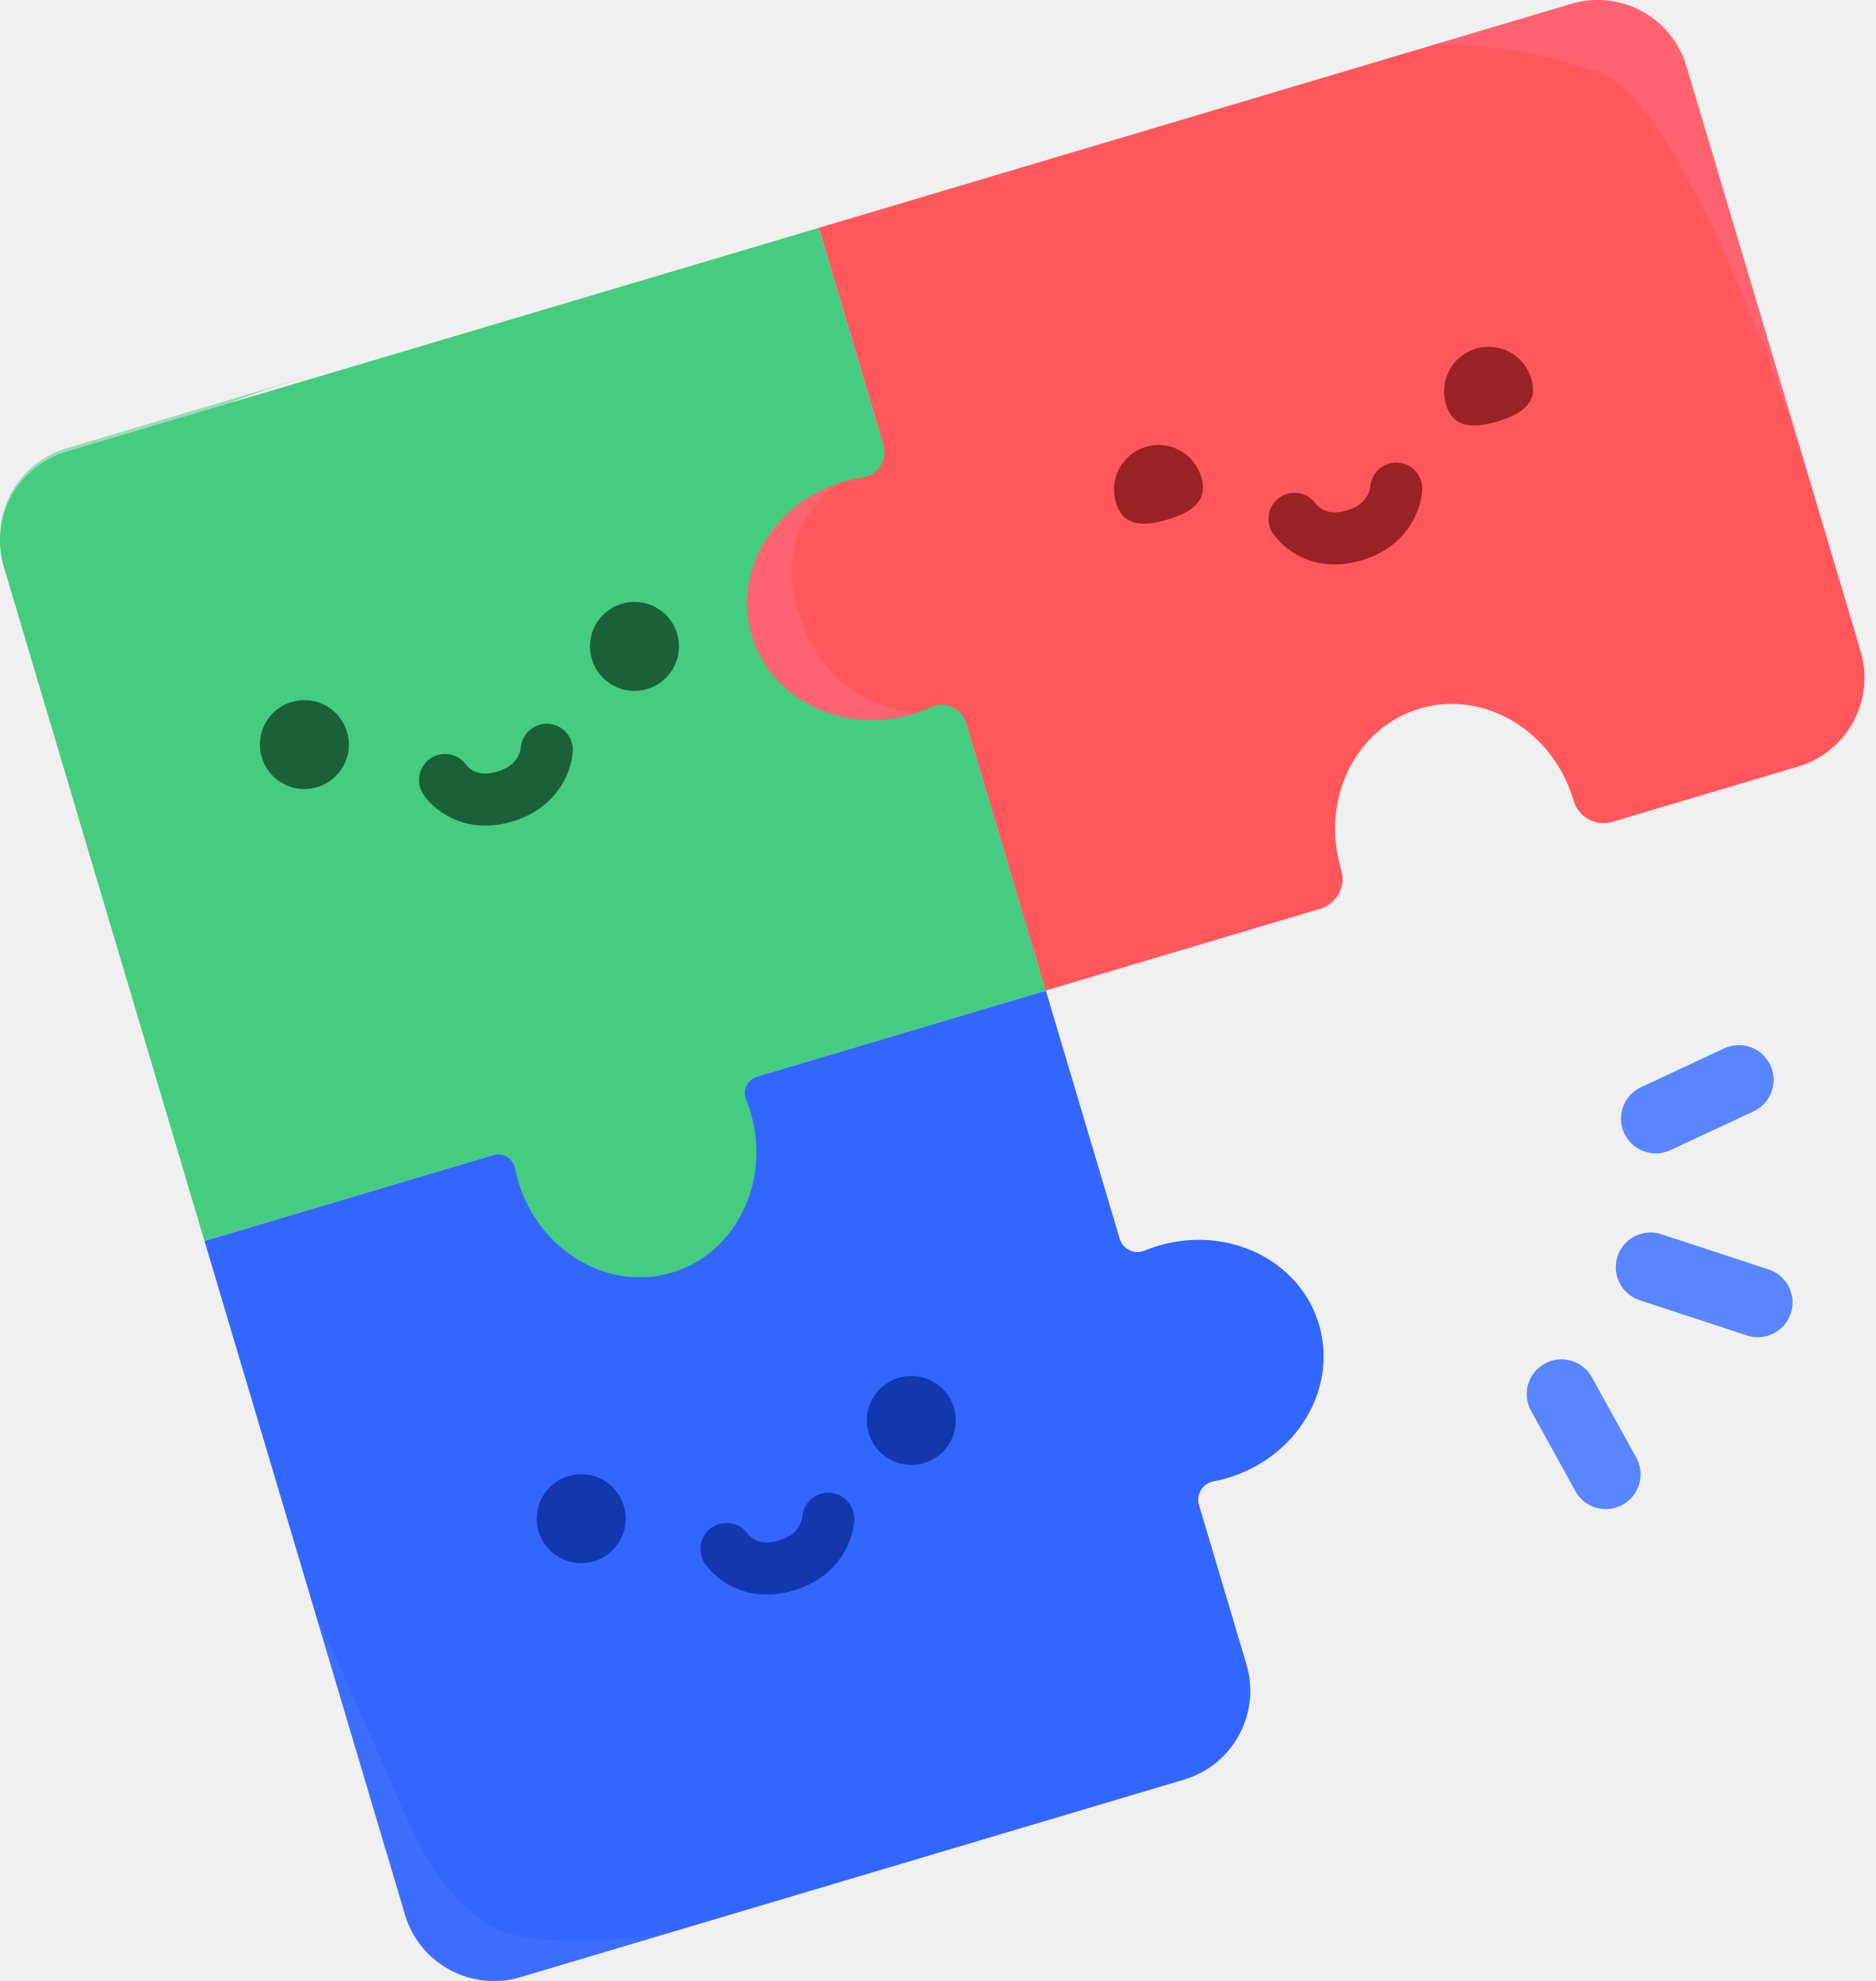
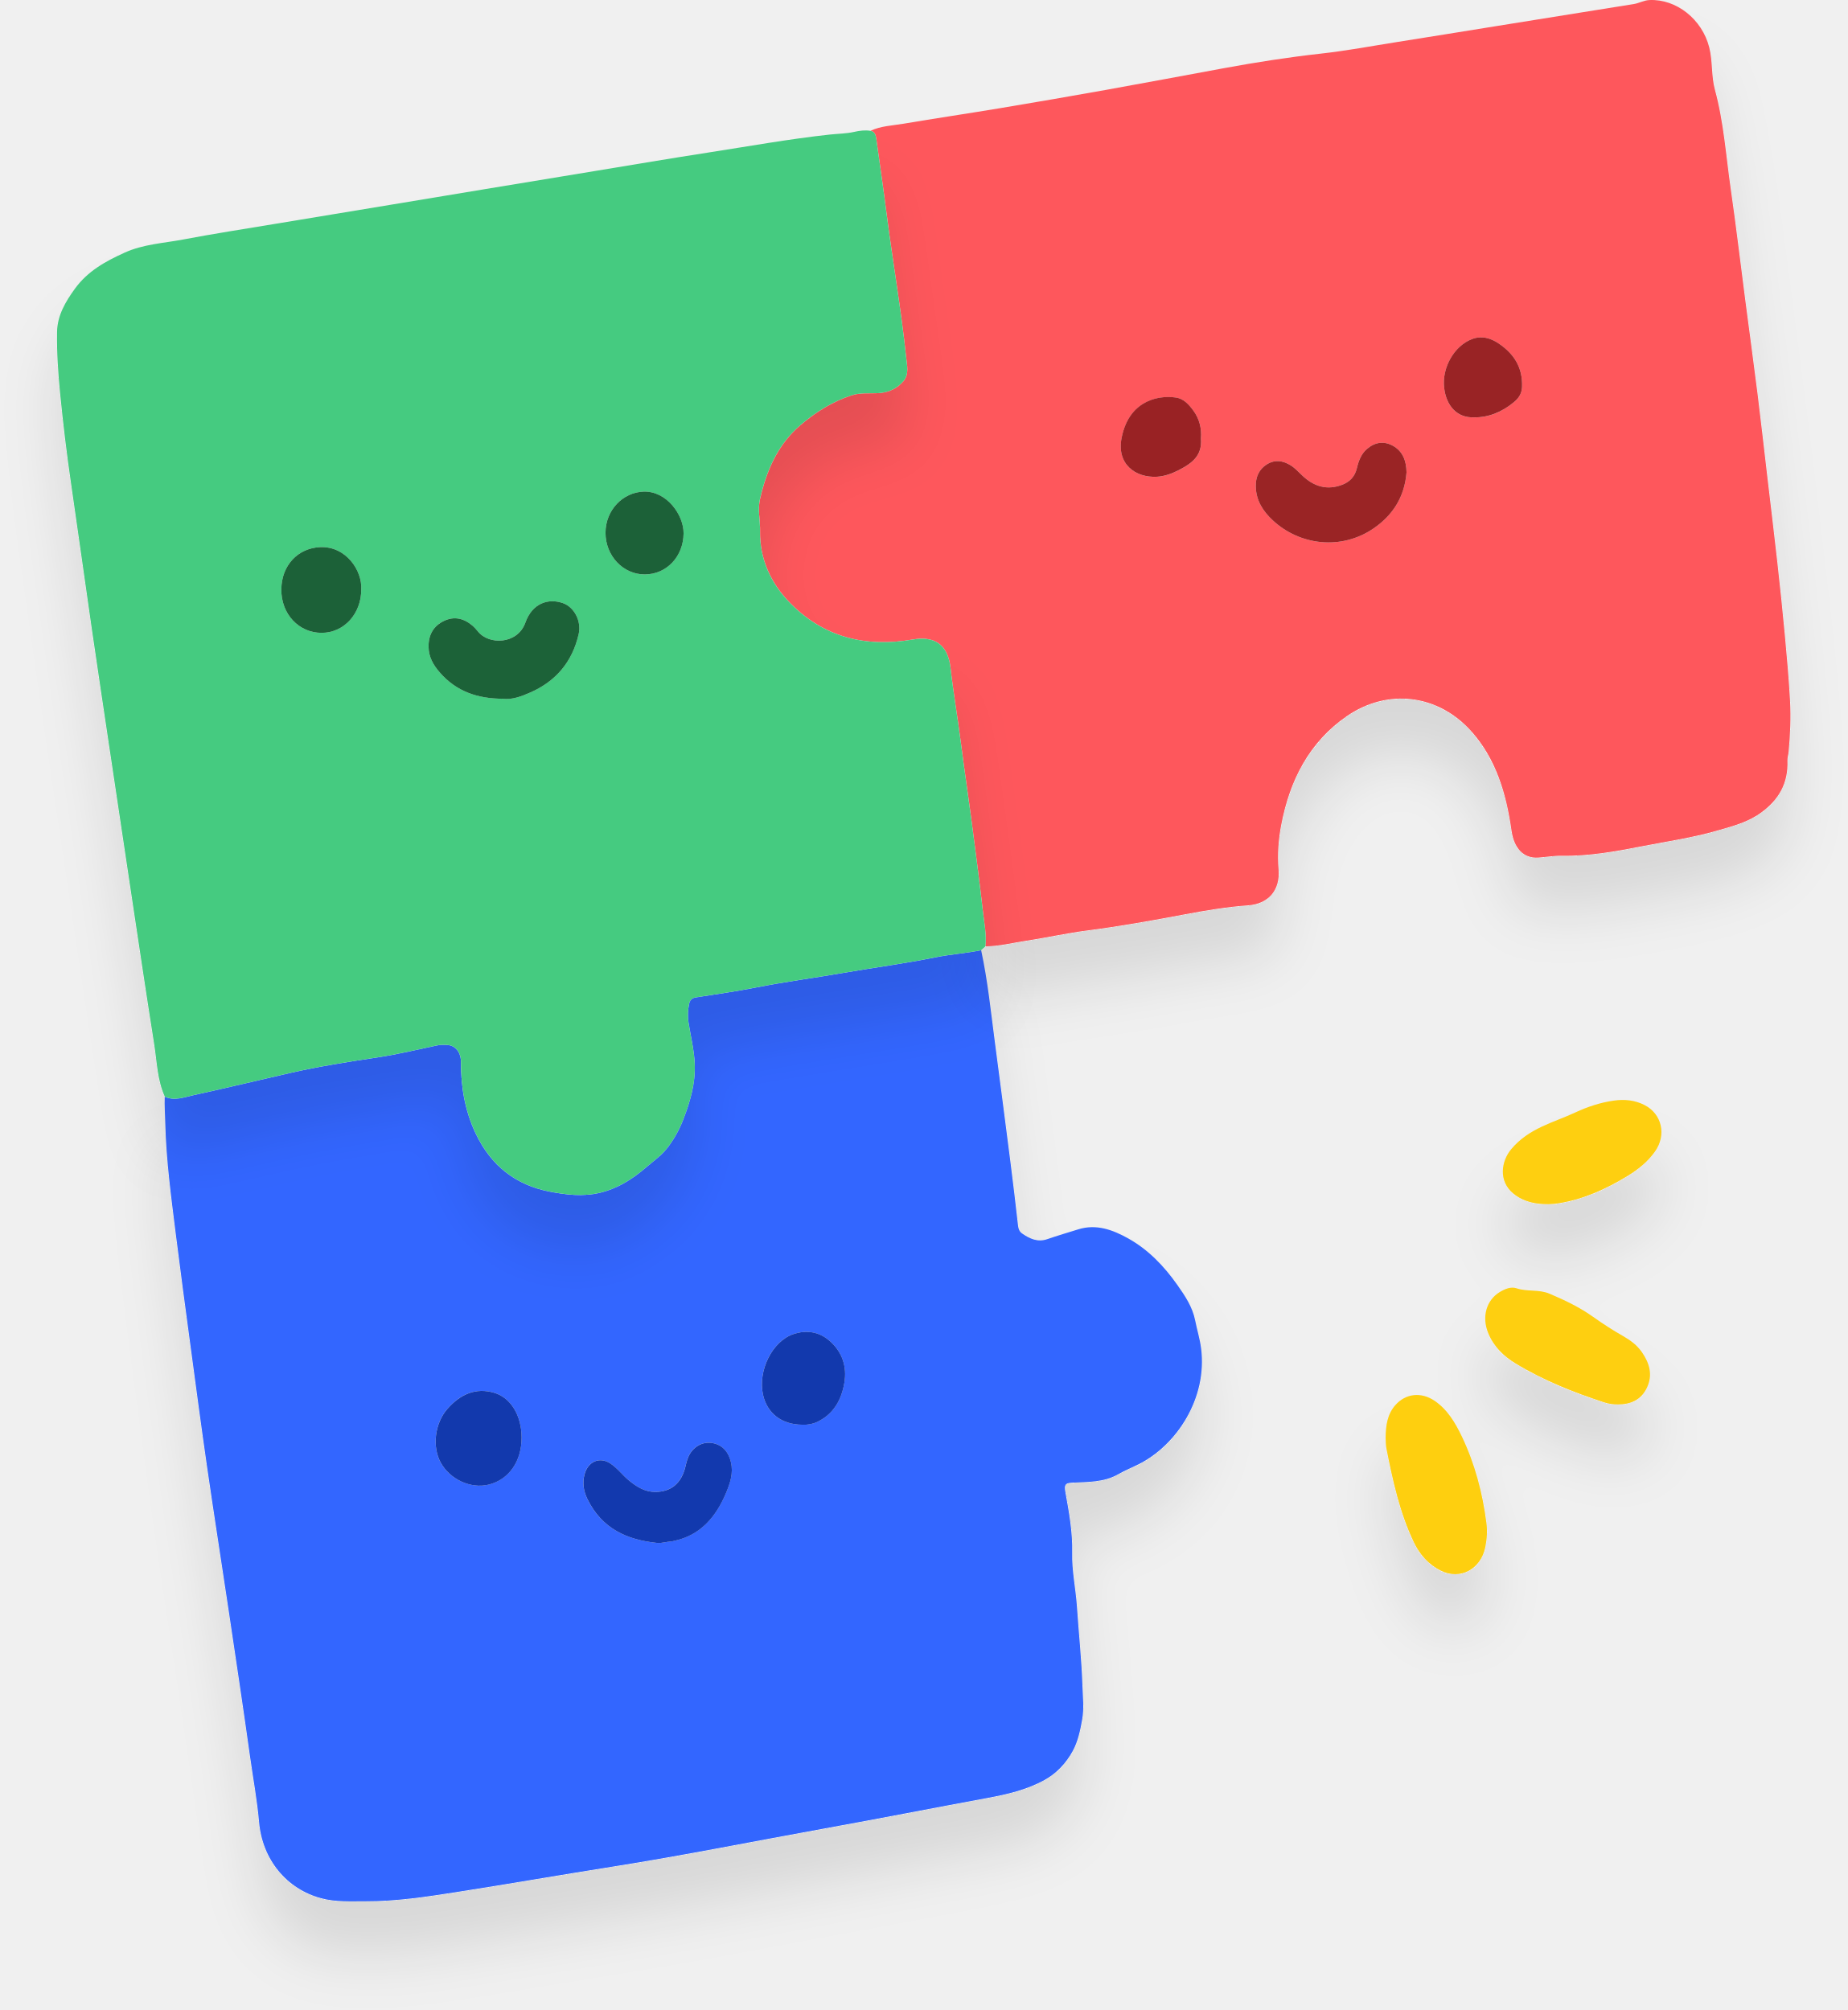
- <svg xmlns="http://www.w3.org/2000/svg" width="142" height="150" viewBox="0 0 142 150" fill="none">
-   <path d="M87.683 94.33C87.325 94.438 86.977 94.56 86.638 94.7C86.456 94.774 86.261 94.808 86.065 94.802C85.869 94.795 85.677 94.748 85.5 94.662C85.324 94.577 85.167 94.455 85.04 94.306C84.914 94.156 84.82 93.981 84.765 93.793L79.173 75.003L15.479 93.958L30.664 144.986C31.195 146.769 32.413 148.269 34.05 149.154C35.687 150.04 37.609 150.239 39.393 149.708L89.637 134.753C91.421 134.222 92.92 133.004 93.806 131.367C94.691 129.73 94.891 127.808 94.36 126.025L90.77 113.96C90.714 113.773 90.697 113.575 90.721 113.38C90.745 113.186 90.81 112.998 90.911 112.83C91.012 112.662 91.147 112.517 91.308 112.404C91.468 112.292 91.65 112.214 91.843 112.176C92.206 112.108 92.565 112.021 92.919 111.916C98.193 110.342 101.294 105.137 99.85 100.279C98.405 95.42 92.957 92.762 87.683 94.33Z" fill="#3366FF" />
-   <mask id="mask0_510_27" style="mask-type:luminance" maskUnits="userSpaceOnUse" x="15" y="75" width="86" height="75">
-     <path d="M87.683 94.33C87.325 94.438 86.977 94.56 86.638 94.7C86.456 94.774 86.261 94.808 86.065 94.802C85.869 94.795 85.677 94.748 85.5 94.662C85.324 94.577 85.167 94.455 85.04 94.306C84.914 94.156 84.82 93.981 84.765 93.793L79.173 75.003L15.479 93.958L30.664 144.986C31.195 146.769 32.413 148.269 34.05 149.154C35.687 150.04 37.609 150.239 39.393 149.708L89.637 134.753C91.421 134.222 92.92 133.004 93.806 131.367C94.691 129.73 94.891 127.808 94.36 126.025L90.77 113.96C90.714 113.773 90.697 113.575 90.721 113.38C90.745 113.186 90.81 112.998 90.911 112.83C91.012 112.662 91.147 112.517 91.308 112.404C91.468 112.292 91.65 112.214 91.843 112.176C92.206 112.108 92.565 112.021 92.919 111.916C98.193 110.342 101.294 105.137 99.85 100.279C98.405 95.42 92.957 92.762 87.683 94.33Z" fill="white" />
-   </mask>
-   <g mask="url(#mask0_510_27)">
-     <path opacity="0.25" d="M70.648 142.254C70.648 142.254 42.781 150.076 36.644 145.535C31.473 141.717 31.234 137.782 23.895 122.254C23.812 135.635 31.114 157.595 31.114 157.595L70.648 142.254Z" fill="#5985FF" />
+ <svg xmlns="http://www.w3.org/2000/svg" width="136" height="148" viewBox="0 0 136 148" fill="none">
+   <g filter="url(#filter0_d_746_456)">
+     <path d="M102.005 105.845C102.01 104.97 102.128 104.134 102.717 103.463C103.476 102.601 104.616 102.473 105.607 103.142C106.548 103.778 107.126 104.748 107.615 105.769C108.573 107.77 109.137 109.911 109.424 112.134C109.501 112.726 109.462 113.323 109.344 113.91C109.018 115.546 107.494 116.361 106.074 115.654C105.175 115.206 104.523 114.493 104.073 113.545C103.031 111.357 102.522 108.996 102.054 106.62C102.005 106.369 102.02 106.104 102.004 105.845H102.005Z" fill="#FECF0F" />
+     <path d="M119.102 103.41C118.756 103.415 118.414 103.366 118.087 103.258C115.831 102.52 113.626 101.644 111.568 100.393C110.698 99.863 109.966 99.165 109.553 98.155C109.066 96.961 109.416 95.733 110.409 95.133C110.792 94.902 111.232 94.722 111.639 94.859C112.437 95.124 113.285 94.924 114.071 95.257C115.187 95.731 116.282 96.251 117.284 96.966C117.998 97.474 118.73 97.948 119.487 98.378C120.018 98.681 120.511 99.041 120.877 99.572C121.431 100.376 121.687 101.24 121.24 102.182C120.803 103.1 120.021 103.413 119.102 103.411V103.41Z" fill="#FECF10" />
+     <path d="M113.973 88.665C113.029 88.672 112.167 88.495 111.427 87.903C110.275 86.982 110.513 85.493 111.249 84.616C112.553 83.058 114.341 82.67 115.976 81.908C116.874 81.49 117.823 81.178 118.806 81.039C119.584 80.928 120.347 81 121.064 81.367C122.347 82.023 122.696 83.571 121.835 84.789C121.291 85.557 120.575 86.122 119.807 86.592C118.238 87.548 116.588 88.3 114.785 88.593C114.672 88.611 114.559 88.63 114.446 88.64C114.275 88.653 114.103 88.66 113.973 88.667V88.665Z" fill="#FECF10" />
  </g>
-   <path d="M62.7 115C62.7 115 62.605 117.623 59.512 118.542C56.419 119.461 55 117.288 55 117.288" stroke="#1138AD" stroke-width="3.945" stroke-miterlimit="10" stroke-linecap="round" />
-   <path d="M61.986 17.254L5.014 34.204C3.231 34.735 1.731 35.953 0.846 37.589C-0.04 39.226 -0.239 41.147 0.292 42.931L15.479 93.958L37.336 87.465C37.509 87.413 37.691 87.397 37.87 87.419C38.048 87.442 38.221 87.501 38.375 87.593C38.53 87.686 38.664 87.81 38.768 87.957C38.872 88.104 38.944 88.272 38.979 88.448C39.044 88.776 39.125 89.104 39.223 89.432C40.798 94.704 46.002 97.807 50.859 96.361C55.715 94.915 58.383 89.474 56.813 84.196C56.715 83.87 56.605 83.549 56.479 83.238C56.413 83.071 56.383 82.892 56.39 82.712C56.397 82.532 56.442 82.356 56.521 82.195C56.6 82.034 56.712 81.89 56.849 81.775C56.986 81.659 57.146 81.573 57.319 81.522L79.177 75.017L61.986 17.254Z" fill="#45CC80" />
-   <mask id="mask1_510_27" style="mask-type:luminance" maskUnits="userSpaceOnUse" x="0" y="17" width="80" height="80">
-     <path d="M61.986 17L5.014 33.95C3.231 34.481 1.731 35.699 0.846 37.336C-0.04 38.972 -0.239 40.894 0.292 42.677L15.479 93.705L37.336 87.211C37.509 87.159 37.691 87.144 37.87 87.166C38.048 87.188 38.221 87.247 38.375 87.34C38.53 87.433 38.664 87.556 38.768 87.704C38.872 87.851 38.944 88.018 38.979 88.195C39.044 88.523 39.125 88.851 39.223 89.179C40.798 94.45 46.002 97.553 50.859 96.107C55.715 94.661 58.383 89.22 56.813 83.943C56.715 83.616 56.605 83.295 56.479 82.984C56.413 82.817 56.383 82.638 56.39 82.458C56.397 82.279 56.442 82.103 56.521 81.941C56.6 81.78 56.712 81.637 56.849 81.521C56.986 81.405 57.146 81.319 57.319 81.269L79.177 74.763L61.986 17Z" fill="white" />
-   </mask>
-   <g mask="url(#mask1_510_27)">
-     <path opacity="0.52" d="M8.218 73.028C8.218 73.028 0.404 45.16 4.935 39.023C8.755 33.852 15.514 30.825 23.497 28.448C10.117 28.366 -7.125 33.494 -7.125 33.494L8.218 73.028Z" fill="#45CC80" />
+   <g filter="url(#filter1_d_746_456)">
+     <path d="M12.132 80.751C12.846 81.076 13.544 80.79 14.229 80.64C16.597 80.121 18.955 79.55 21.319 79.011C23.445 78.525 25.597 78.187 27.751 77.862C29.232 77.64 30.686 77.289 32.149 76.978C32.433 76.917 32.719 76.915 33 76.947C33.555 77.01 33.936 77.514 33.933 78.168C33.927 80.008 34.225 81.769 35.006 83.43C36.15 85.858 37.997 87.259 40.46 87.737C41.674 87.972 42.899 88.122 44.14 87.828C45.442 87.52 46.546 86.83 47.564 85.951C48.115 85.475 48.714 85.066 49.172 84.459C49.626 83.857 49.988 83.211 50.264 82.507C50.792 81.163 51.206 79.787 51.139 78.304C51.092 77.284 50.837 76.293 50.682 75.287C50.608 74.813 50.633 74.342 50.735 73.88C50.792 73.624 50.95 73.48 51.216 73.438C52.692 73.207 54.172 73 55.639 72.71C57.763 72.289 59.907 72.01 62.038 71.64C64.309 71.245 66.597 70.947 68.857 70.488C69.977 70.261 71.111 70.19 72.226 69.963C72.713 72.212 72.945 74.504 73.245 76.784C73.633 79.729 74.017 82.675 74.392 85.623C74.588 87.165 74.771 88.709 74.945 90.252C74.973 90.505 75.055 90.69 75.245 90.823C75.81 91.216 76.393 91.483 77.094 91.241C77.851 90.981 78.617 90.755 79.381 90.518C80.713 90.103 81.931 90.557 83.073 91.198C84.519 92.01 85.676 93.202 86.663 94.601C87.234 95.413 87.786 96.222 87.985 97.231C88.12 97.916 88.331 98.578 88.42 99.278C88.896 102.95 86.622 106.398 83.854 107.799C83.352 108.053 82.828 108.263 82.338 108.542C81.259 109.161 80.081 109.114 78.917 109.173C78.421 109.198 78.333 109.326 78.427 109.852C78.693 111.333 78.966 112.808 78.93 114.337C78.898 115.665 79.191 116.975 79.28 118.297C79.41 120.244 79.621 122.185 79.685 124.137C79.712 124.96 79.813 125.779 79.668 126.598C79.525 127.41 79.354 128.231 78.966 128.939C78.471 129.838 77.78 130.576 76.896 131.064C75.575 131.792 74.142 132.12 72.691 132.389C68.703 133.126 64.723 133.906 60.731 134.628C55.506 135.573 50.295 136.624 45.051 137.453C41.231 138.056 37.42 138.724 33.599 139.319C31.386 139.664 29.165 140.005 26.92 139.995C25.828 139.99 24.73 140.063 23.648 139.773C21.114 139.099 19.313 136.94 19.071 134.158C18.93 132.546 18.633 130.96 18.41 129.362C17.905 125.742 17.36 122.126 16.822 118.511C16.302 115.016 15.752 111.525 15.246 108.027C14.806 104.982 14.404 101.931 13.994 98.881C13.632 96.178 13.266 93.476 12.928 90.769C12.597 88.108 12.237 85.448 12.169 82.757C12.152 82.086 12.103 81.415 12.128 80.744L12.132 80.751ZM48.373 113.607C48.73 113.639 49.062 113.513 49.403 113.499C49.474 113.496 49.543 113.472 49.612 113.457C51.525 113.06 52.692 111.73 53.453 109.909C53.749 109.198 53.996 108.463 53.804 107.659C53.638 106.953 53.252 106.458 52.578 106.282C51.887 106.102 51.211 106.389 50.817 106.995C50.625 107.289 50.541 107.624 50.46 107.965C50.173 109.204 49.402 109.855 48.221 109.852C47.468 109.849 46.862 109.474 46.287 108.999C45.813 108.607 45.44 108.091 44.925 107.753C44.143 107.24 43.288 107.607 43.032 108.544C42.858 109.183 42.956 109.793 43.23 110.358C44.313 112.585 46.19 113.383 48.371 113.607H48.373ZM38.397 105.841C38.392 104.26 37.626 102.93 36.398 102.557C35.025 102.14 33.877 102.661 32.933 103.739C32.003 104.8 31.8 106.529 32.441 107.693C33.126 108.937 34.662 109.64 35.98 109.312C37.463 108.944 38.402 107.595 38.397 105.841ZM59.056 104.901C59.426 104.921 59.842 104.859 60.24 104.659C61.371 104.086 61.947 103.066 62.158 101.809C62.355 100.628 62.002 99.592 61.156 98.805C60.351 98.059 59.39 97.897 58.389 98.239C56.839 98.766 55.779 100.932 56.169 102.695C56.472 104.064 57.54 104.899 59.056 104.903V104.901Z" fill="#3366FF" />
+     <path d="M48.375 113.609C46.191 113.385 44.316 112.586 43.234 110.36C42.959 109.795 42.861 109.184 43.036 108.545C43.292 107.609 44.146 107.242 44.928 107.755C45.442 108.091 45.816 108.609 46.29 109.001C46.865 109.475 47.473 109.852 48.224 109.854C49.405 109.857 50.176 109.208 50.464 107.967C50.542 107.626 50.629 107.289 50.821 106.997C51.215 106.393 51.89 106.104 52.581 106.284C53.257 106.46 53.642 106.956 53.808 107.661C53.998 108.465 53.753 109.2 53.456 109.911C52.696 111.732 51.529 113.062 49.616 113.459C49.547 113.474 49.477 113.498 49.407 113.501C49.066 113.515 48.733 113.641 48.376 113.609H48.375Z" fill="#1239AE" />
+     <path d="M38.399 105.843C38.404 107.597 37.465 108.946 35.982 109.314C34.664 109.642 33.128 108.939 32.443 107.694C31.802 106.529 32.005 104.802 32.934 103.741C33.88 102.663 35.028 102.142 36.4 102.559C37.628 102.932 38.395 104.262 38.399 105.843Z" fill="#1239AD" />
+     <path d="M59.057 104.903C57.541 104.9 56.473 104.064 56.17 102.695C55.781 100.933 56.841 98.768 58.391 98.239C59.392 97.897 60.353 98.057 61.157 98.805C62.004 99.592 62.356 100.628 62.16 101.809C61.949 103.067 61.373 104.087 60.242 104.659C59.844 104.861 59.428 104.923 59.057 104.901V104.903Z" fill="#1239AD" />
  </g>
-   <path d="M61.986 17.254L66.88 33.696C66.959 33.958 66.982 34.234 66.945 34.505C66.909 34.776 66.815 35.036 66.67 35.268C66.525 35.5 66.332 35.698 66.103 35.849C65.875 36.001 65.617 36.101 65.347 36.144C64.837 36.22 64.333 36.332 63.838 36.478C58.566 38.053 55.463 43.257 56.91 48.116C58.356 52.974 63.797 55.638 69.072 54.07C69.567 53.923 70.05 53.741 70.518 53.523C70.768 53.413 71.038 53.358 71.311 53.36C71.584 53.363 71.852 53.424 72.1 53.538C72.347 53.653 72.567 53.819 72.746 54.025C72.924 54.232 73.056 54.474 73.134 54.735L79.165 75.003L99.97 68.808C100.566 68.626 101.066 68.216 101.361 67.667C101.656 67.118 101.722 66.474 101.544 65.876L101.526 65.817C99.952 60.544 102.624 55.097 107.481 53.653C112.337 52.209 117.548 55.31 119.116 60.583L119.134 60.64C119.312 61.239 119.721 61.743 120.271 62.041C120.82 62.34 121.466 62.407 122.065 62.23L136.135 58.043C137.918 57.512 139.418 56.294 140.303 54.657C141.189 53.021 141.388 51.099 140.857 49.316L127.674 5.014C127.142 3.231 125.925 1.731 124.288 0.846C122.651 -0.04 120.73 -0.239 118.947 0.292L61.986 17.254Z" fill="#FF575C" />
-   <mask id="mask2_510_27" style="mask-type:luminance" maskUnits="userSpaceOnUse" x="56" y="0" width="86" height="76">
-     <path d="M61.986 17.254L66.88 33.696C66.959 33.958 66.982 34.234 66.945 34.505C66.909 34.776 66.815 35.036 66.67 35.268C66.525 35.5 66.332 35.698 66.103 35.849C65.875 36.001 65.617 36.101 65.347 36.144C64.837 36.22 64.333 36.332 63.838 36.478C58.566 38.053 55.463 43.257 56.91 48.116C58.356 52.974 63.797 55.638 69.072 54.07C69.567 53.923 70.05 53.741 70.519 53.523C70.768 53.413 71.038 53.358 71.311 53.36C71.584 53.363 71.852 53.424 72.1 53.538C72.347 53.653 72.567 53.819 72.746 54.025C72.924 54.232 73.056 54.474 73.134 54.735L79.165 75.003L99.97 68.808C100.566 68.626 101.066 68.216 101.361 67.667C101.656 67.118 101.722 66.474 101.544 65.876L101.526 65.817C99.952 60.544 102.624 55.097 107.481 53.653C112.337 52.209 117.548 55.31 119.116 60.583L119.134 60.64C119.312 61.239 119.721 61.743 120.271 62.041C120.82 62.34 121.466 62.407 122.065 62.23L136.135 58.043C137.918 57.512 139.418 56.294 140.303 54.657C141.189 53.021 141.388 51.099 140.857 49.316L127.674 5.014C127.142 3.231 125.925 1.731 124.288 0.846C122.651 -0.04 120.73 -0.239 118.947 0.292L61.986 17.254Z" fill="white" />
-   </mask>
-   <g mask="url(#mask2_510_27)">
-     <path opacity="0.19" d="M63.838 36.477C63.838 36.477 58.376 39.365 60.367 46.067C62.358 52.769 67.016 53.641 70.08 54.188C64.57 58.986 48.289 52.382 48.289 52.382L54.44 35.835L63.838 36.477Z" fill="#FF97C9" />
-     <path opacity="0.19" d="M136.835 35.75C136.835 35.75 128.14 8.145 120.991 5.483C114.966 3.241 106.341 2.417 98.362 4.792C109.525 -2.597 128.075 -5.739 128.075 -5.739L136.835 35.75Z" fill="#FF97C9" />
-     <path d="M105.7 37C105.7 37 105.605 39.623 102.512 40.542C99.419 41.461 98 39.288 98 39.288" stroke="#992224" stroke-width="3.945" stroke-miterlimit="10" stroke-linecap="round" />
+   <g filter="url(#filter2_d_746_456)">
+     <path d="M72.54 69.688C72.635 68.811 72.451 67.956 72.355 67.098C72.108 64.907 71.821 62.721 71.533 60.535C71.276 58.575 70.981 56.621 70.731 54.66C70.498 52.836 70.183 51.026 69.977 49.197C69.773 47.394 68.747 46.821 67.189 47.088C63.719 47.687 60.584 46.938 58.055 44.285C56.758 42.924 55.911 41.16 55.95 39.102C55.966 38.313 55.765 37.531 55.946 36.736C56.432 34.6 57.278 32.697 58.927 31.294C60.061 30.329 61.291 29.555 62.689 29.103C63.331 28.894 63.988 28.977 64.635 28.945C65.4 28.906 66.034 28.62 66.52 28.044C66.928 27.558 66.769 26.902 66.708 26.322C66.338 22.795 65.723 19.306 65.274 15.791C65.037 13.936 64.768 12.086 64.511 10.233C64.471 9.956 64.402 9.687 64.084 9.629C64.853 9.271 65.689 9.248 66.499 9.112C68.862 8.713 71.23 8.363 73.593 7.97C76.208 7.534 78.822 7.083 81.432 6.616C84.324 6.098 87.211 5.551 90.101 5.02C92.471 4.585 94.851 4.213 97.245 3.947C99.128 3.739 100.994 3.386 102.866 3.091C105.246 2.716 107.624 2.329 110.002 1.946C112.198 1.593 114.394 1.241 116.59 0.888C117.815 0.692 119.039 0.493 120.264 0.3C120.66 0.238 121.014 0.022 121.424 0.004C123.411 -0.085 125.303 1.42 125.827 3.49C126.086 4.514 125.969 5.594 126.245 6.606C126.898 9.004 127.06 11.489 127.414 13.94C127.809 16.679 128.131 19.43 128.49 22.176C128.788 24.47 129.102 26.76 129.39 29.054C129.642 31.077 129.867 33.105 130.106 35.13C130.351 37.215 130.605 39.3 130.838 41.387C131.037 43.172 131.224 44.959 131.391 46.748C131.54 48.356 131.684 49.965 131.774 51.576C131.843 52.839 131.788 54.105 131.67 55.367C131.65 55.579 131.576 55.791 131.584 55.999C131.65 57.687 130.937 58.89 129.658 59.825C128.661 60.555 127.535 60.834 126.407 61.16C124.602 61.683 122.752 61.947 120.917 62.305C118.958 62.687 116.992 63.047 114.984 63.011C114.403 63.001 113.822 63.107 113.241 63.146C112.123 63.22 111.449 62.421 111.27 61.153C110.888 58.443 110.137 55.891 108.32 53.855C105.862 51.102 102.141 50.66 99.136 52.738C96.406 54.627 94.951 57.408 94.318 60.741C94.114 61.818 94.029 62.902 94.122 64.012C94.254 65.583 93.346 66.558 91.874 66.664C90.3 66.777 88.742 67.039 87.184 67.333C84.817 67.779 82.445 68.204 80.056 68.512C78.547 68.706 77.053 69.04 75.545 69.269C74.546 69.422 73.558 69.672 72.542 69.681L72.54 69.688ZM103.542 34.792C103.531 33.896 103.245 33.219 102.547 32.828C101.878 32.451 101.217 32.554 100.63 33.056C100.212 33.415 100.015 33.928 99.888 34.467C99.739 35.105 99.354 35.488 98.79 35.7C97.681 36.117 96.715 35.824 95.866 35.011C95.589 34.746 95.333 34.461 95.006 34.261C94.436 33.911 93.853 33.82 93.263 34.19C92.675 34.556 92.426 35.14 92.445 35.841C92.474 36.875 92.991 37.654 93.687 38.305C95.686 40.173 98.749 40.531 101.12 38.905C102.558 37.918 103.4 36.559 103.54 34.792H103.542ZM88.409 32.303C88.472 31.543 88.293 30.843 87.858 30.246C87.525 29.791 87.139 29.355 86.564 29.274C85.968 29.19 85.357 29.236 84.792 29.433C83.546 29.866 82.86 30.854 82.579 32.197C82.162 34.188 83.603 35.196 85.177 35.106C85.714 35.076 86.273 34.878 86.765 34.625C87.66 34.163 88.522 33.613 88.409 32.306V32.303ZM108.502 30.732C109.584 30.751 110.561 30.341 111.431 29.626C111.777 29.342 112.028 29.004 112.047 28.484C112.101 27.021 111.417 26.032 110.324 25.291C109.719 24.88 109.061 24.704 108.367 24.966C107.062 25.459 106.152 27.053 106.308 28.519C106.459 29.924 107.291 30.776 108.501 30.732H108.502Z" fill="#FE575C" />
+     <path d="M103.541 34.792C103.401 36.559 102.559 37.918 101.12 38.905C98.75 40.531 95.687 40.173 93.687 38.305C92.991 37.654 92.473 36.876 92.445 35.841C92.424 35.14 92.674 34.557 93.263 34.19C93.855 33.822 94.436 33.911 95.007 34.261C95.332 34.461 95.589 34.747 95.866 35.011C96.717 35.825 97.682 36.117 98.79 35.7C99.355 35.488 99.739 35.105 99.888 34.468C100.016 33.928 100.211 33.415 100.63 33.057C101.217 32.554 101.877 32.451 102.548 32.828C103.245 33.22 103.531 33.896 103.542 34.792H103.541Z" fill="#9A2425" />
+     <path d="M88.408 32.303C88.519 33.61 87.657 34.16 86.763 34.622C86.273 34.874 85.714 35.073 85.175 35.103C83.601 35.194 82.161 34.185 82.577 32.194C82.858 30.85 83.545 29.863 84.79 29.429C85.356 29.233 85.965 29.189 86.562 29.271C87.137 29.352 87.525 29.787 87.857 30.243C88.292 30.84 88.471 31.54 88.408 32.3V32.303Z" fill="#992224" />
+     <path d="M108.501 30.731C107.293 30.774 106.459 29.922 106.308 28.518C106.151 27.051 107.062 25.457 108.367 24.965C109.061 24.702 109.718 24.88 110.324 25.289C111.418 26.029 112.099 27.019 112.047 28.482C112.029 29.002 111.779 29.34 111.432 29.624C110.56 30.339 109.584 30.747 108.502 30.731H108.501Z" fill="#992325" />
  </g>
-   <path d="M23.043 59.747C24.903 59.747 26.412 58.239 26.412 56.378C26.412 54.518 24.903 53.01 23.043 53.01C21.182 53.01 19.674 54.518 19.674 56.378C19.674 58.239 21.182 59.747 23.043 59.747Z" fill="#1B6137" />
-   <path d="M48.031 52.313C49.892 52.313 51.4 50.805 51.4 48.944C51.4 47.084 49.892 45.575 48.031 45.575C46.17 45.575 44.662 47.084 44.662 48.944C44.662 50.805 46.17 52.313 48.031 52.313Z" fill="#1B6137" />
-   <path d="M41.394 56.775C41.394 56.775 41.299 59.398 38.206 60.317C35.113 61.236 33.694 59.064 33.694 59.064" stroke="#1B6137" stroke-width="3.945" stroke-miterlimit="10" stroke-linecap="round" />
-   <path d="M44.001 118.362C45.862 118.362 47.37 116.854 47.37 114.993C47.37 113.133 45.862 111.625 44.001 111.625C42.141 111.625 40.632 113.133 40.632 114.993C40.632 116.854 42.141 118.362 44.001 118.362Z" fill="#1138AD" />
-   <path d="M68.99 110.926C70.85 110.926 72.358 109.418 72.358 107.557C72.358 105.697 70.85 104.188 68.99 104.188C67.129 104.188 65.621 105.697 65.621 107.557C65.621 109.418 67.129 110.926 68.99 110.926Z" fill="#1138AD" />
-   <path d="M90.955 36.169C91.485 37.952 90.168 38.812 88.384 39.343C86.599 39.875 85.027 39.875 84.495 38.092C84.359 37.665 84.309 37.215 84.348 36.768C84.388 36.321 84.516 35.887 84.725 35.491C84.935 35.094 85.221 34.743 85.568 34.459C85.915 34.175 86.315 33.962 86.744 33.834C87.174 33.706 87.625 33.666 88.071 33.714C88.517 33.763 88.948 33.9 89.341 34.117C89.733 34.335 90.078 34.628 90.355 34.981C90.632 35.333 90.836 35.737 90.955 36.169Z" fill="#992224" />
-   <path d="M115.942 28.733C116.473 30.518 115.155 31.376 113.37 31.907C111.585 32.439 110.013 32.439 109.482 30.656C109.345 30.229 109.295 29.779 109.335 29.332C109.374 28.885 109.502 28.451 109.712 28.055C109.921 27.658 110.208 27.307 110.554 27.023C110.901 26.738 111.301 26.526 111.731 26.398C112.161 26.27 112.612 26.229 113.057 26.278C113.503 26.327 113.935 26.464 114.327 26.681C114.719 26.898 115.064 27.192 115.341 27.544C115.618 27.897 115.823 28.301 115.942 28.733Z" fill="#992224" />
-   <path d="M118.209 105.558L121.568 111.638" stroke="#5985FF" stroke-width="5.26" stroke-miterlimit="10" stroke-linecap="round" />
-   <path d="M125.346 84.704L131.64 81.766" stroke="#5985FF" stroke-width="5.26" stroke-miterlimit="10" stroke-linecap="round" />
-   <path d="M124.954 95.954L133.071 98.622" stroke="#5985FF" stroke-width="5.26" stroke-miterlimit="10" stroke-linecap="round" />
+   <g filter="url(#filter3_d_746_456)">
+     <path d="M72.54 69.688C72.437 69.78 72.333 69.871 72.228 69.964C71.112 70.191 69.978 70.261 68.858 70.488C66.6 70.948 64.311 71.245 62.04 71.64C59.908 72.01 57.766 72.289 55.641 72.71C54.175 73.001 52.694 73.206 51.218 73.438C50.952 73.48 50.794 73.625 50.737 73.88C50.636 74.343 50.61 74.814 50.684 75.288C50.839 76.293 51.093 77.282 51.141 78.305C51.208 79.788 50.794 81.163 50.266 82.507C49.989 83.212 49.628 83.857 49.174 84.459C48.715 85.068 48.117 85.475 47.566 85.951C46.546 86.831 45.444 87.52 44.142 87.828C42.901 88.122 41.674 87.971 40.461 87.737C37.998 87.259 36.151 85.859 35.008 83.43C34.225 81.769 33.929 80.008 33.935 78.168C33.937 77.514 33.555 77.008 33.002 76.948C32.721 76.916 32.435 76.919 32.151 76.978C30.687 77.289 29.232 77.639 27.753 77.862C25.601 78.185 23.449 78.525 21.32 79.011C18.956 79.551 16.599 80.123 14.23 80.64C13.547 80.79 12.848 81.076 12.133 80.751C11.576 79.531 11.554 78.182 11.348 76.88C10.801 73.421 10.286 69.959 9.765 66.495C9.229 62.941 8.7 59.388 8.17 55.833C7.694 52.639 7.214 49.448 6.75 46.254C6.241 42.743 5.759 39.227 5.246 35.717C4.917 33.472 4.646 31.219 4.424 28.959C4.278 27.455 4.174 25.943 4.199 24.437C4.22 23.224 4.826 22.208 5.508 21.267C6.46 19.952 7.774 19.237 9.172 18.603C10.553 17.977 12.023 17.91 13.459 17.639C15.702 17.214 17.957 16.864 20.208 16.491C23.12 16.006 26.034 15.529 28.948 15.046C31.199 14.673 33.451 14.298 35.702 13.926C38.432 13.476 41.162 13.025 43.892 12.576C46.622 12.127 49.35 11.663 52.083 11.241C55.085 10.777 58.075 10.235 61.094 9.907C61.69 9.843 62.296 9.843 62.877 9.712C63.285 9.62 63.675 9.568 64.082 9.633C64.401 9.69 64.471 9.958 64.509 10.237C64.767 12.088 65.035 13.94 65.272 15.795C65.723 19.309 66.337 22.799 66.707 26.325C66.768 26.905 66.926 27.563 66.518 28.047C66.033 28.624 65.397 28.91 64.633 28.948C63.988 28.98 63.33 28.9 62.687 29.107C61.289 29.559 60.059 30.332 58.925 31.298C57.276 32.7 56.431 34.604 55.944 36.739C55.762 37.535 55.964 38.315 55.949 39.106C55.909 41.164 56.756 42.928 58.053 44.288C60.584 46.942 63.717 47.689 67.187 47.092C68.745 46.823 69.773 47.398 69.975 49.2C70.181 51.03 70.497 52.84 70.729 54.664C70.979 56.625 71.274 58.579 71.532 60.538C71.819 62.724 72.105 64.91 72.353 67.102C72.451 67.959 72.635 68.815 72.539 69.691L72.54 69.688ZM37.05 51.45C37.683 51.533 38.383 51.281 39.073 50.973C40.9 50.156 42.125 48.768 42.599 46.681C42.811 45.746 42.285 44.704 41.434 44.406C40.37 44.035 39.191 44.399 38.674 45.847C38.1 47.455 35.985 47.512 35.177 46.488C35.048 46.325 34.906 46.172 34.748 46.041C34.115 45.513 33.415 45.361 32.67 45.724C31.927 46.086 31.544 46.718 31.549 47.608C31.552 48.38 31.912 48.98 32.374 49.512C33.599 50.921 35.163 51.447 37.05 51.449V51.45ZM26.593 43.397C26.67 42.013 25.473 40.205 23.568 40.288C21.934 40.358 20.724 41.618 20.711 43.406C20.698 45.235 22.019 46.606 23.684 46.597C25.327 46.591 26.6 45.19 26.593 43.397ZM47.454 42.296C49.067 42.297 50.302 40.981 50.321 39.282C50.336 37.915 49.066 36.134 47.366 36.2C45.838 36.259 44.578 37.569 44.573 39.22C44.569 40.915 45.858 42.292 47.453 42.296H47.454Z" fill="#45CB80" />
+     <path d="M37.05 51.45C35.163 51.45 33.6 50.922 32.374 49.513C31.91 48.981 31.552 48.381 31.549 47.609C31.544 46.718 31.928 46.087 32.67 45.726C33.415 45.363 34.114 45.514 34.749 46.042C34.906 46.173 35.049 46.326 35.178 46.489C35.983 47.513 38.101 47.456 38.674 45.849C39.189 44.401 40.371 44.036 41.434 44.407C42.285 44.705 42.812 45.748 42.6 46.683C42.125 48.768 40.9 50.157 39.073 50.974C38.383 51.282 37.683 51.534 37.05 51.452V51.45Z" fill="#1C6238" />
+     <path d="M26.593 43.397C26.6 45.191 25.328 46.59 23.684 46.597C22.019 46.604 20.698 45.235 20.711 43.405C20.724 41.618 21.935 40.358 23.568 40.288C25.474 40.205 26.671 42.013 26.593 43.397Z" fill="#1C6138" />
+     <path d="M47.454 42.295C45.86 42.294 44.569 40.915 44.575 39.22C44.58 37.568 45.84 36.258 47.368 36.2C49.068 36.134 50.338 37.915 50.322 39.282C50.304 40.98 49.069 42.297 47.456 42.295H47.454Z" fill="#1C6138" />
+   </g>
+   <defs>
+     <filter id="filter0_d_746_456" x="98.004" y="80.991" width="28.304" height="42.919" filterUnits="userSpaceOnUse" color-interpolation-filters="sRGB">
+       <feFlood flood-opacity="0" result="BackgroundImageFix" />
+       <feColorMatrix in="SourceAlpha" type="matrix" values="0 0 0 0 0 0 0 0 0 0 0 0 0 0 0 0 0 0 127 0" result="hardAlpha" />
+       <feOffset dy="4" />
+       <feGaussianBlur stdDeviation="2" />
+       <feComposite in2="hardAlpha" operator="out" />
+       <feColorMatrix type="matrix" values="0 0 0 0 0 0 0 0 0 0 0 0 0 0 0 0 0 0 0.1 0" />
+       <feBlend mode="normal" in2="BackgroundImageFix" result="effect1_dropShadow_746_456" />
+       <feBlend mode="normal" in="SourceGraphic" in2="effect1_dropShadow_746_456" result="shape" />
+     </filter>
+     <filter id="filter1_d_746_456" x="8.121" y="69.963" width="84.362" height="78.037" filterUnits="userSpaceOnUse" color-interpolation-filters="sRGB">
+       <feFlood flood-opacity="0" result="BackgroundImageFix" />
+       <feColorMatrix in="SourceAlpha" type="matrix" values="0 0 0 0 0 0 0 0 0 0 0 0 0 0 0 0 0 0 127 0" result="hardAlpha" />
+       <feOffset dy="4" />
+       <feGaussianBlur stdDeviation="2" />
+       <feComposite in2="hardAlpha" operator="out" />
+       <feColorMatrix type="matrix" values="0 0 0 0 0 0 0 0 0 0 0 0 0 0 0 0 0 0 0.1 0" />
+       <feBlend mode="normal" in2="BackgroundImageFix" result="effect1_dropShadow_746_456" />
+       <feBlend mode="normal" in="SourceGraphic" in2="effect1_dropShadow_746_456" result="shape" />
+     </filter>
+     <filter id="filter2_d_746_456" x="51.87" y="0" width="83.935" height="77.688" filterUnits="userSpaceOnUse" color-interpolation-filters="sRGB">
+       <feFlood flood-opacity="0" result="BackgroundImageFix" />
+       <feColorMatrix in="SourceAlpha" type="matrix" values="0 0 0 0 0 0 0 0 0 0 0 0 0 0 0 0 0 0 127 0" result="hardAlpha" />
+       <feOffset dy="4" />
+       <feGaussianBlur stdDeviation="2" />
+       <feComposite in2="hardAlpha" operator="out" />
+       <feColorMatrix type="matrix" values="0 0 0 0 0 0 0 0 0 0 0 0 0 0 0 0 0 0 0.1 0" />
+       <feBlend mode="normal" in2="BackgroundImageFix" result="effect1_dropShadow_746_456" />
+       <feBlend mode="normal" in="SourceGraphic" in2="effect1_dropShadow_746_456" result="shape" />
+     </filter>
+     <filter id="filter3_d_746_456" x="0.196" y="9.604" width="76.37" height="86.387" filterUnits="userSpaceOnUse" color-interpolation-filters="sRGB">
+       <feFlood flood-opacity="0" result="BackgroundImageFix" />
+       <feColorMatrix in="SourceAlpha" type="matrix" values="0 0 0 0 0 0 0 0 0 0 0 0 0 0 0 0 0 0 127 0" result="hardAlpha" />
+       <feOffset dy="4" />
+       <feGaussianBlur stdDeviation="2" />
+       <feComposite in2="hardAlpha" operator="out" />
+       <feColorMatrix type="matrix" values="0 0 0 0 0 0 0 0 0 0 0 0 0 0 0 0 0 0 0.1 0" />
+       <feBlend mode="normal" in2="BackgroundImageFix" result="effect1_dropShadow_746_456" />
+       <feBlend mode="normal" in="SourceGraphic" in2="effect1_dropShadow_746_456" result="shape" />
+     </filter>
+   </defs>
</svg>
